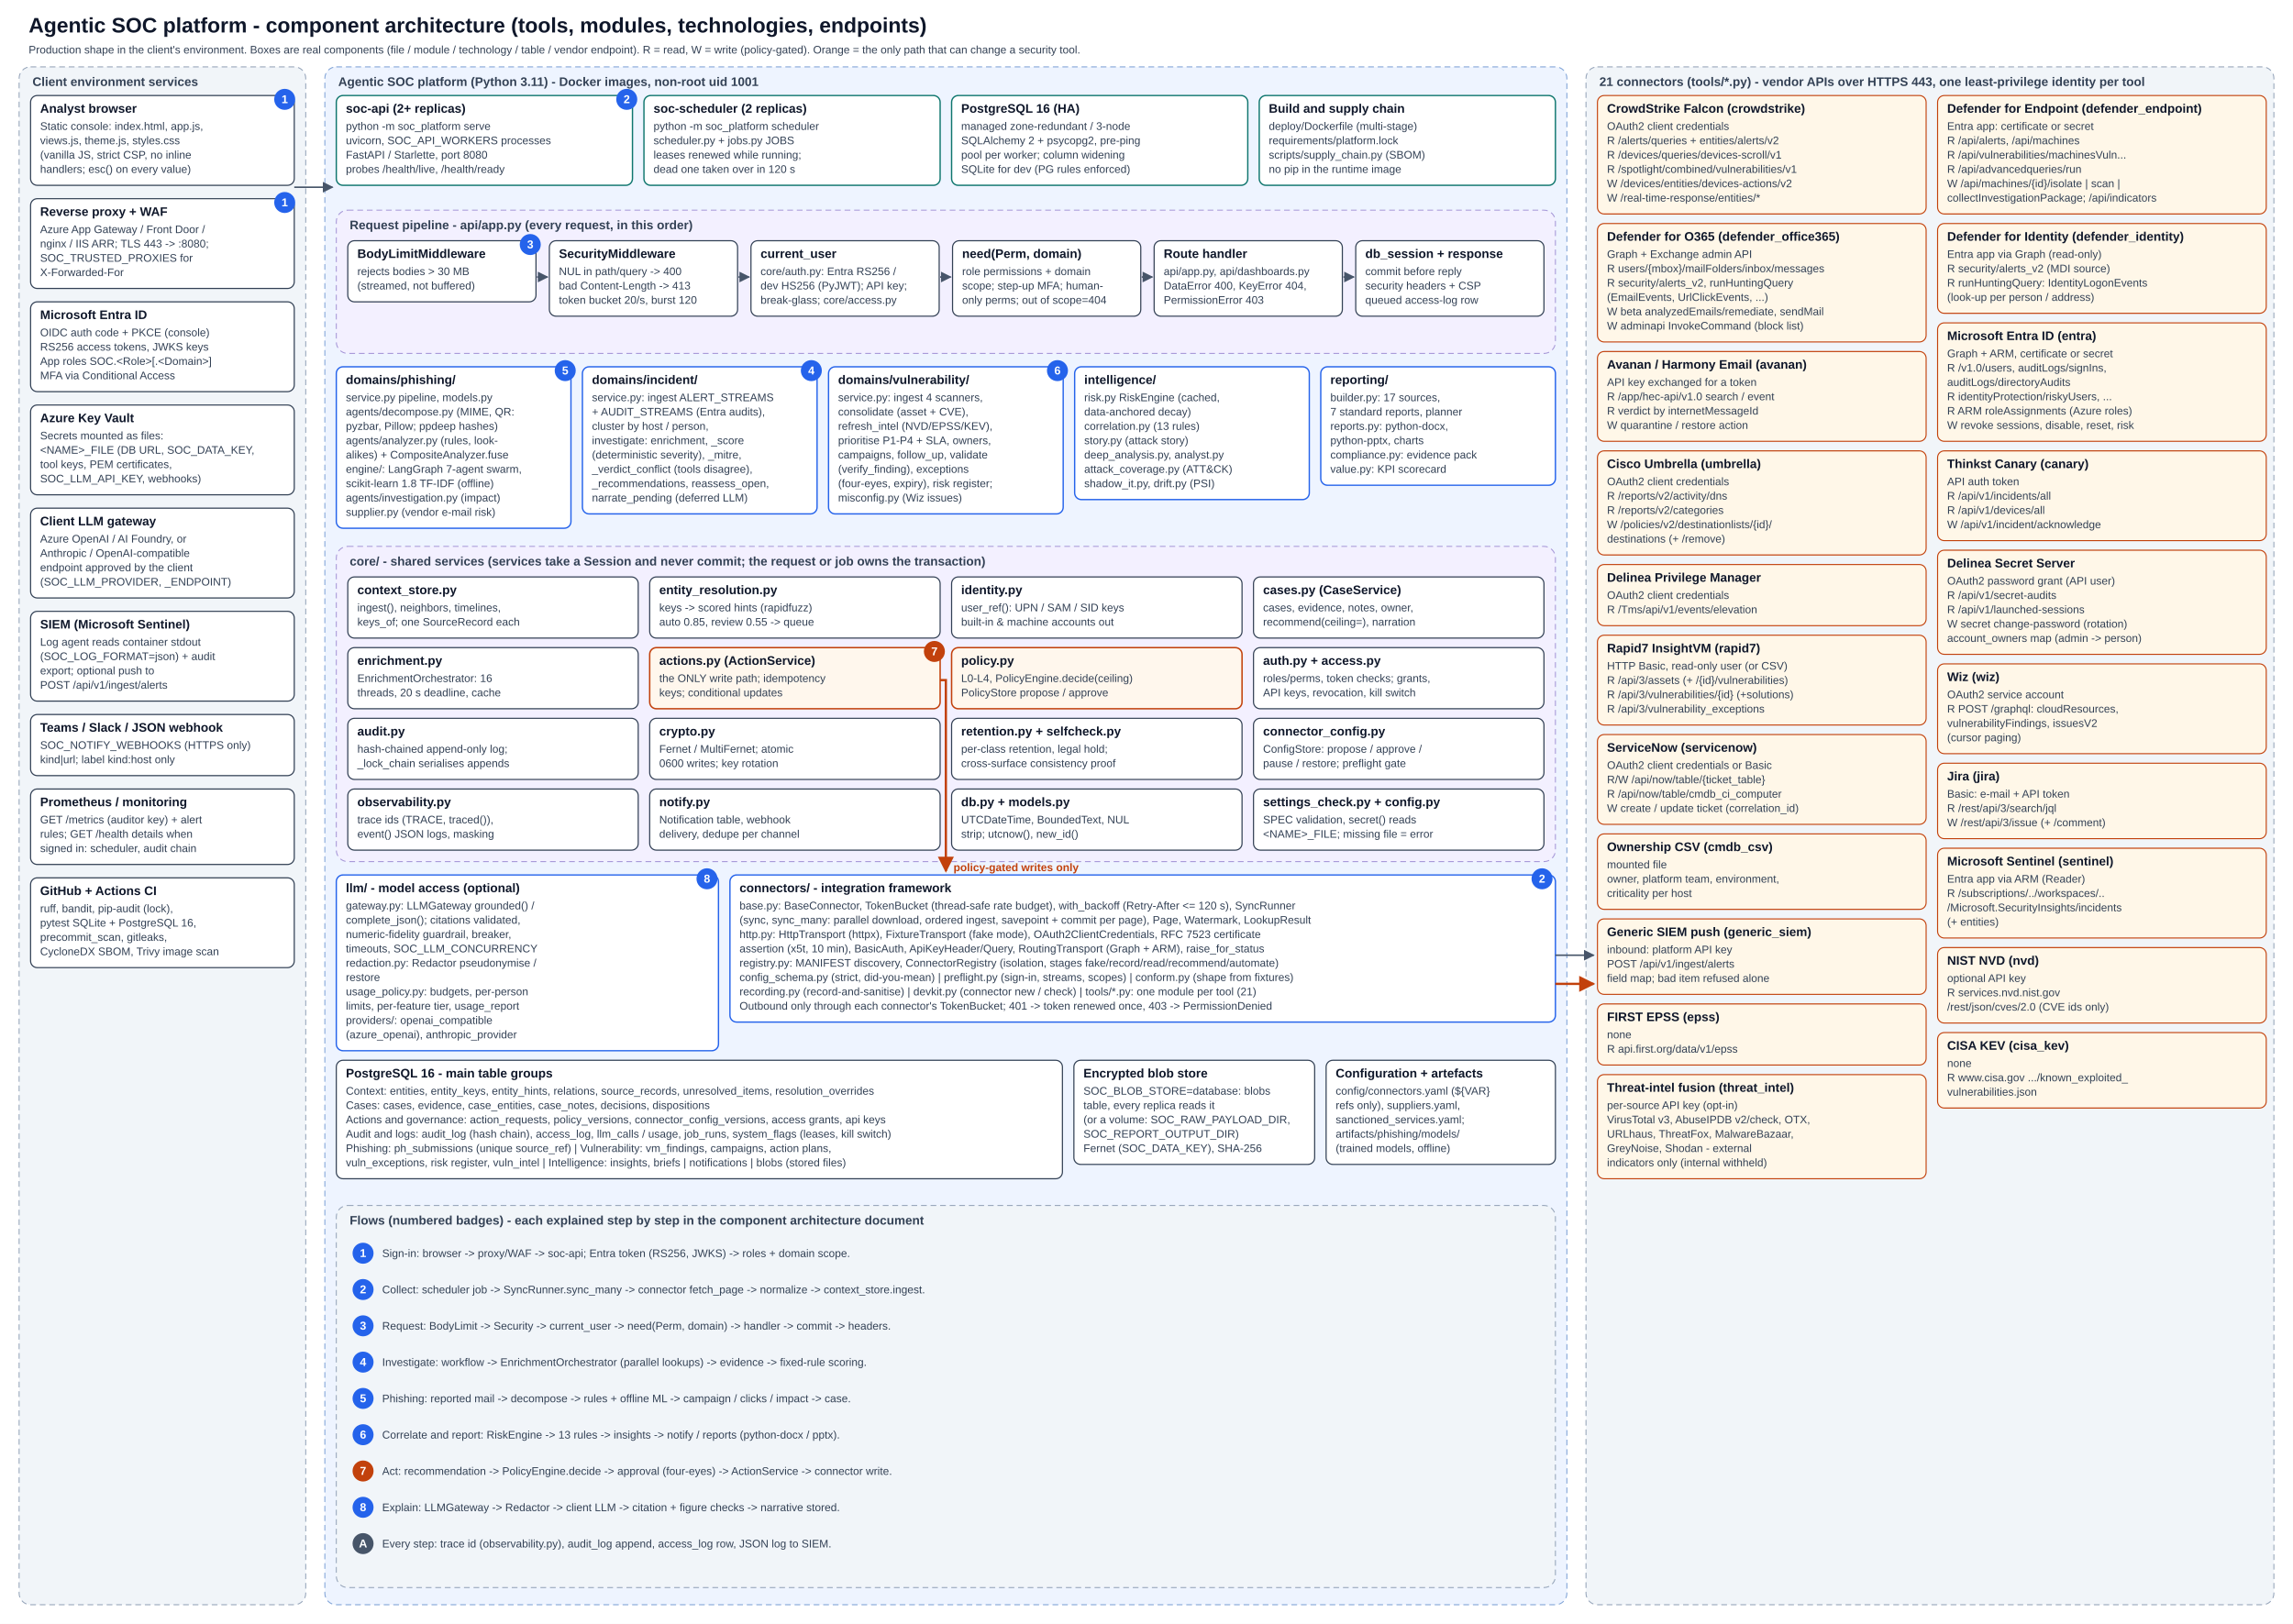
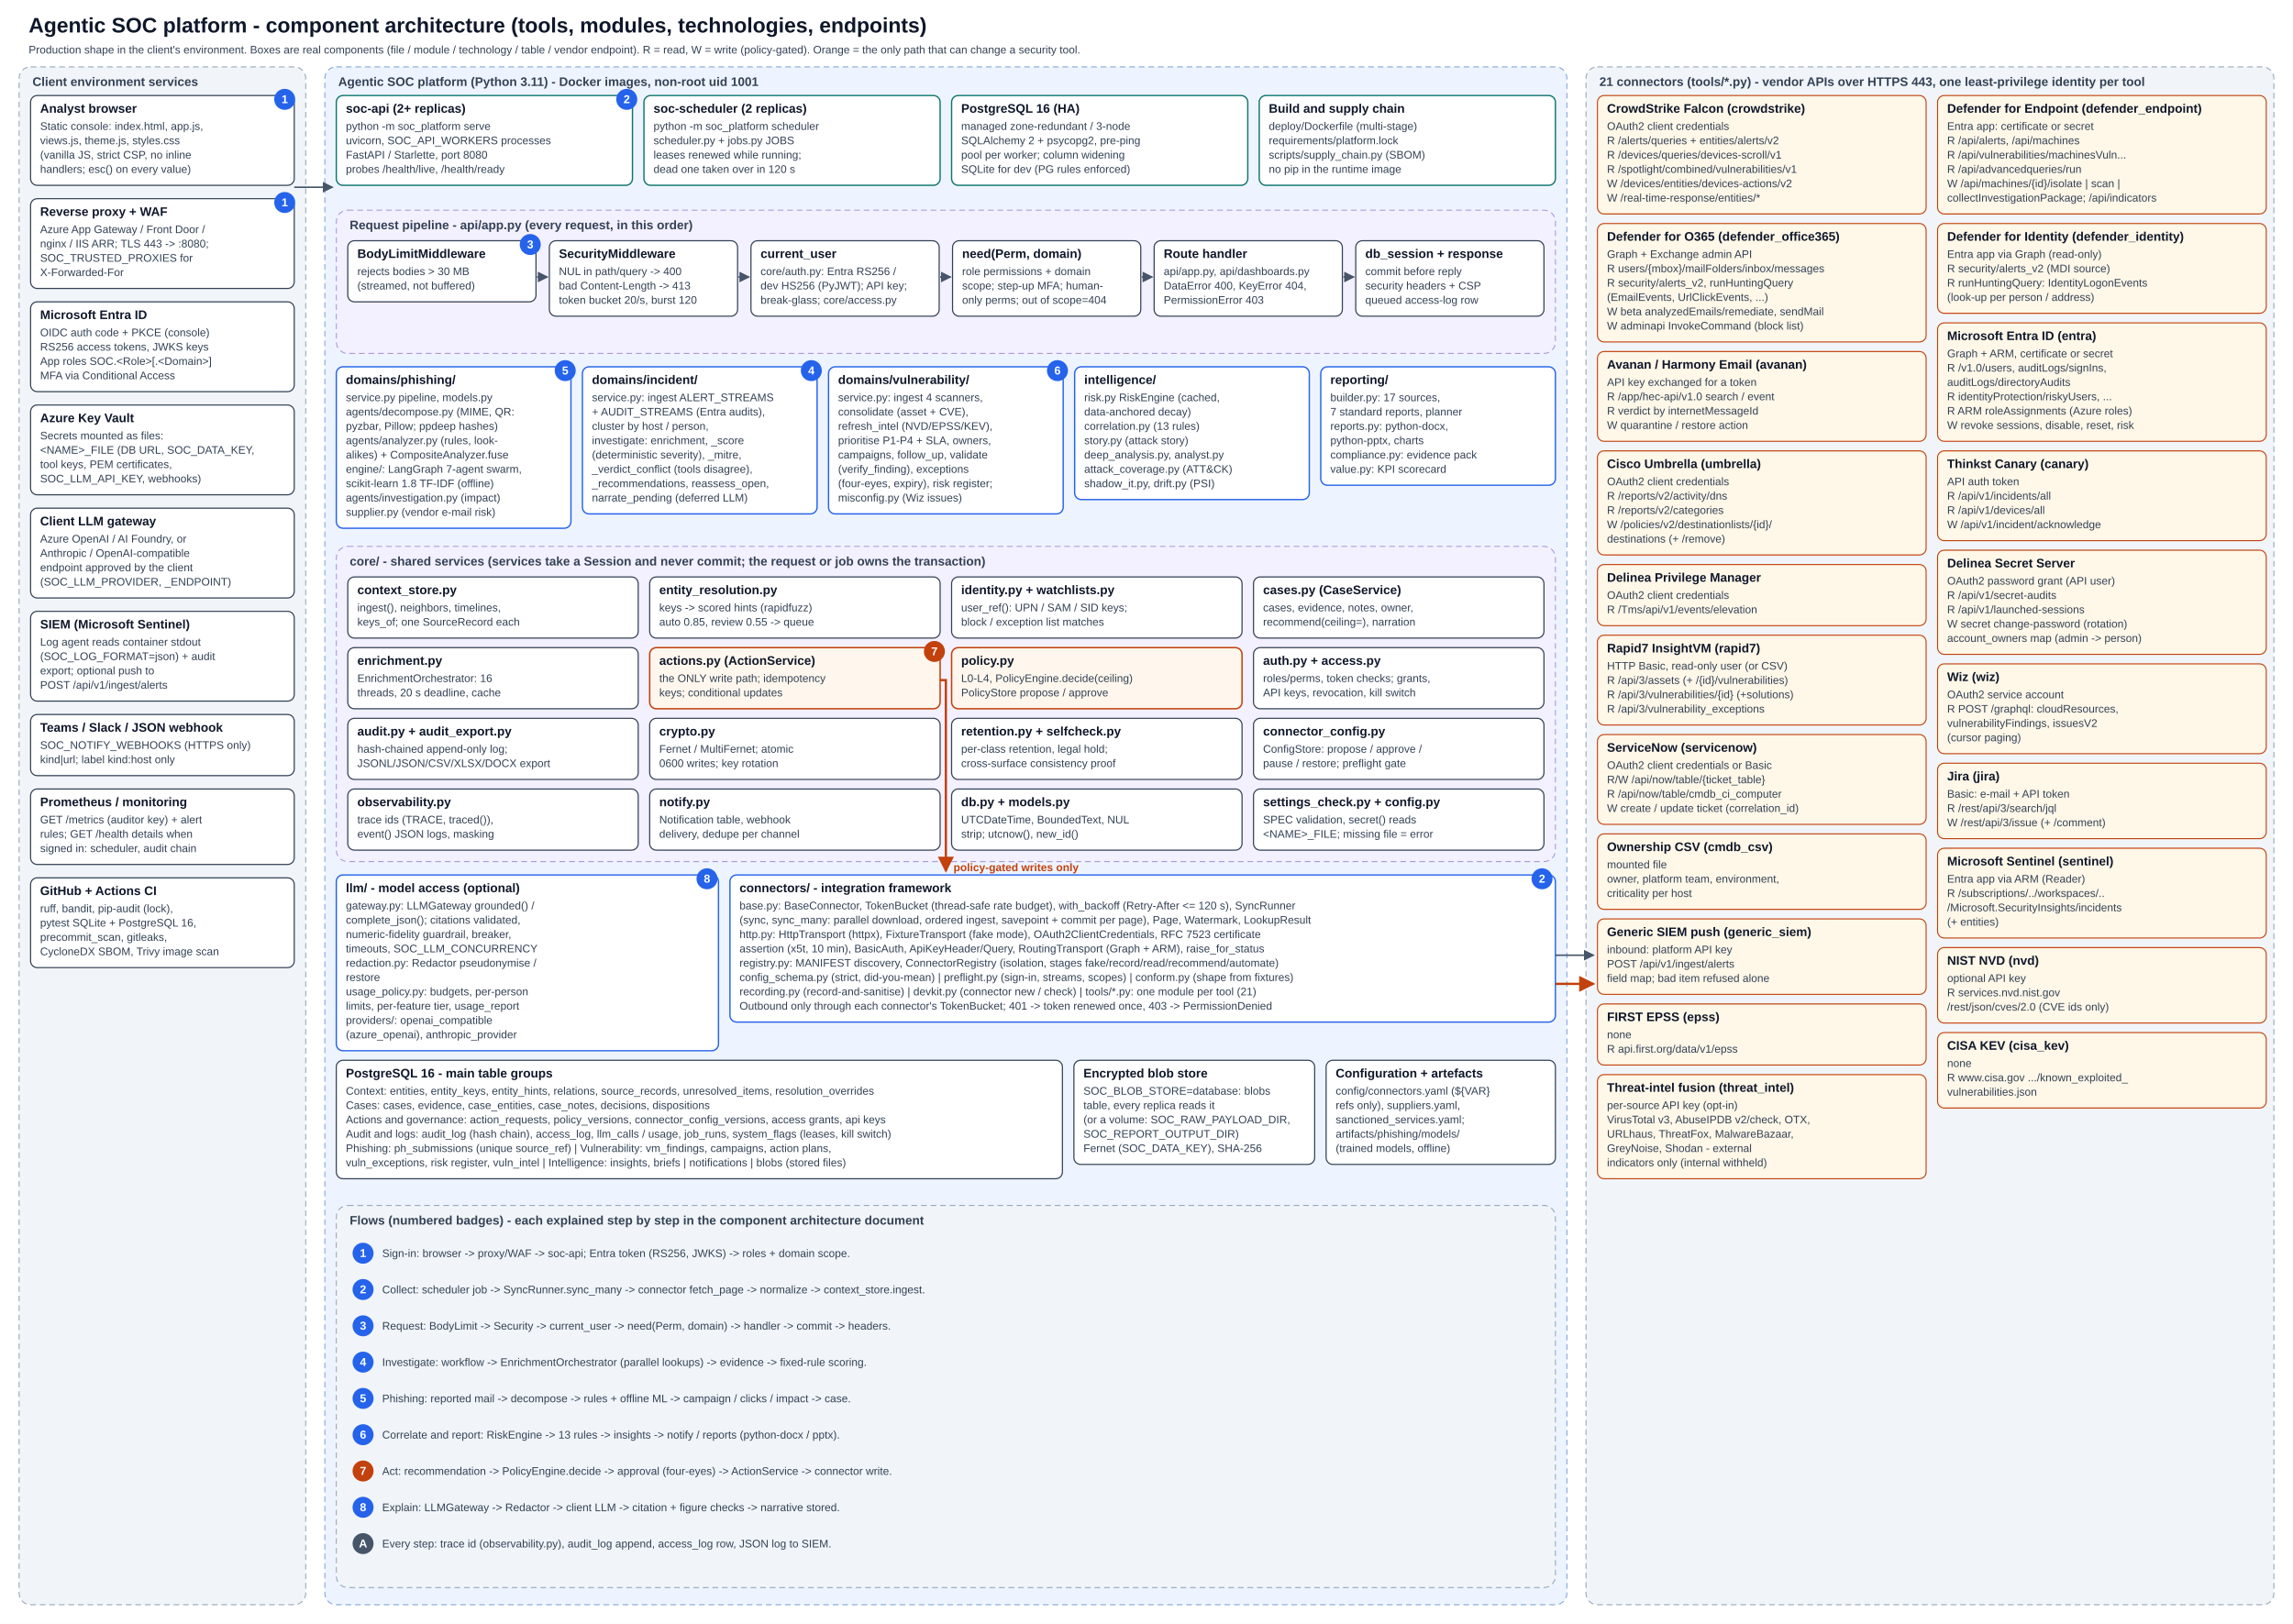
<svg xmlns="http://www.w3.org/2000/svg" viewBox="0 0 2400 1700" font-family="Segoe UI, Arial, sans-serif" font-size="14">
  <defs>
    <marker id="a" viewBox="0 0 10 10" refX="9" refY="5" markerWidth="7" markerHeight="7" orient="auto-start-reverse">
      <path d="M0,0 L10,5 L0,10 z" fill="#475569" />
    </marker>
    <marker id="w" viewBox="0 0 10 10" refX="9" refY="5" markerWidth="7" markerHeight="7" orient="auto-start-reverse">
      <path d="M0,0 L10,5 L0,10 z" fill="#c2410c" />
    </marker>
    <style>
      .zone{fill:#f1f5f9;stroke:#94a3b8;stroke-dasharray:6 4}
      .zoneb{fill:#eef4ff;stroke:#7ea2d6;stroke-dasharray:6 4}
      .zoned{fill:#f3f0ff;stroke:#a495d6;stroke-dasharray:6 4}
      .box{fill:#ffffff;stroke:#334155;stroke-width:1.2}
      .ctr{fill:#ffffff;stroke:#0f766e;stroke-width:1.4}
      .key{fill:#ffffff;stroke:#2563eb;stroke-width:1.4}
      .gov{fill:#fff7ed;stroke:#c2410c;stroke-width:1.5}
      .ext{fill:#fff7e8;stroke:#c2410c;stroke-width:1.1}
      .t{font-weight:600;fill:#0f172a;font-size:13px}
      .s{fill:#334155;font-size:11.5px}
      .m{fill:#334155;font-size:11.5px}
      .z{fill:#334155;font-weight:600;font-size:13px}
      .n{fill:#ffffff;font-weight:700;font-size:12px}
      .h{font-weight:600;fill:#0f172a}
      .line{stroke:#475569;stroke-width:1.6;fill:none;marker-end:url(#a)}
      .none{stroke:none;fill:none}
      .write{stroke:#c2410c;stroke-width:2.4;fill:none;marker-end:url(#w)}
      .lbl{fill:#1e293b;font-size:11.5px;font-weight:600}
      .wl{fill:#c2410c;font-size:11.5px;font-weight:700}
    </style>
  </defs>
  <rect width="2400" height="1700" fill="#ffffff" />
  <text x="30" y="34" class="h" font-size="22">Agentic SOC platform - component architecture (tools, modules, technologies, endpoints)</text>
  <text x="30" y="56" class="s">Production shape in the client's environment. Boxes are real components (file / module / technology / table / vendor endpoint). R = read, W = write (policy-gated). Orange = the only path that can change a security tool.</text>
  <rect x="20" y="70" width="300" height="1610" rx="12" class="zone" />
  <text x="34" y="90" class="z">Client environment services</text>
  <rect x="32" y="100" width="276" height="94" rx="7" class="box" />
  <text x="42" y="118" class="t">Analyst browser</text>
  <text x="42" y="136" class="s">Static console: index.html, app.js,</text>
  <text x="42" y="151" class="s">views.js, theme.js, styles.css</text>
  <text x="42" y="166" class="s">(vanilla JS, strict CSP, no inline</text>
  <text x="42" y="181" class="s">handlers; esc() on every value)</text>
  <rect x="32" y="208" width="276" height="94" rx="7" class="box" />
  <text x="42" y="226" class="t">Reverse proxy + WAF</text>
  <text x="42" y="244" class="s">Azure App Gateway / Front Door /</text>
  <text x="42" y="259" class="s">nginx / IIS ARR; TLS 443 -&gt; :8080;</text>
  <text x="42" y="274" class="s">SOC_TRUSTED_PROXIES for</text>
  <text x="42" y="289" class="s">X-Forwarded-For</text>
  <rect x="32" y="316" width="276" height="94" rx="7" class="box" />
  <text x="42" y="334" class="t">Microsoft Entra ID</text>
  <text x="42" y="352" class="s">OIDC auth code + PKCE (console)</text>
  <text x="42" y="367" class="s">RS256 access tokens, JWKS keys</text>
  <text x="42" y="382" class="s">App roles SOC.&lt;Role&gt;[.&lt;Domain&gt;]</text>
  <text x="42" y="397" class="s">MFA via Conditional Access</text>
  <rect x="32" y="424" width="276" height="94" rx="7" class="box" />
  <text x="42" y="442" class="t">Azure Key Vault</text>
  <text x="42" y="460" class="s">Secrets mounted as files:</text>
  <text x="42" y="475" class="s">&lt;NAME&gt;_FILE (DB URL, SOC_DATA_KEY,</text>
  <text x="42" y="490" class="s">tool keys, PEM certificates,</text>
  <text x="42" y="505" class="s">SOC_LLM_API_KEY, webhooks)</text>
  <rect x="32" y="532" width="276" height="94" rx="7" class="box" />
  <text x="42" y="550" class="t">Client LLM gateway</text>
  <text x="42" y="568" class="s">Azure OpenAI / AI Foundry, or</text>
  <text x="42" y="583" class="s">Anthropic / OpenAI-compatible</text>
  <text x="42" y="598" class="s">endpoint approved by the client</text>
  <text x="42" y="613" class="s">(SOC_LLM_PROVIDER, _ENDPOINT)</text>
  <rect x="32" y="640" width="276" height="94" rx="7" class="box" />
  <text x="42" y="658" class="t">SIEM (Microsoft Sentinel)</text>
  <text x="42" y="676" class="s">Log agent reads container stdout</text>
  <text x="42" y="691" class="s">(SOC_LOG_FORMAT=json) + audit</text>
  <text x="42" y="706" class="s">export; optional push to</text>
  <text x="42" y="721" class="s">POST /api/v1/ingest/alerts</text>
  <rect x="32" y="748" width="276" height="64" rx="7" class="box" />
  <text x="42" y="766" class="t">Teams / Slack / JSON webhook</text>
  <text x="42" y="784" class="s">SOC_NOTIFY_WEBHOOKS (HTTPS only)</text>
  <text x="42" y="799" class="s">kind|url; label kind:host only</text>
  <rect x="32" y="826" width="276" height="79" rx="7" class="box" />
  <text x="42" y="844" class="t">Prometheus / monitoring</text>
  <text x="42" y="862" class="s">GET /metrics (auditor key) + alert</text>
  <text x="42" y="877" class="s">rules; GET /health details when</text>
  <text x="42" y="892" class="s">signed in: scheduler, audit chain</text>
  <rect x="32" y="919" width="276" height="94" rx="7" class="box" />
  <text x="42" y="937" class="t">GitHub + Actions CI</text>
  <text x="42" y="955" class="s">ruff, bandit, pip-audit (lock),</text>
  <text x="42" y="970" class="s">pytest SQLite + PostgreSQL 16,</text>
  <text x="42" y="985" class="s">precommit_scan, gitleaks,</text>
  <text x="42" y="1000" class="s">CycloneDX SBOM, Trivy image scan</text>
  <circle cx="298" cy="104" r="11" fill="#2563eb" />
  <text x="298" y="108" class="n" text-anchor="middle">1</text>
  <circle cx="298" cy="212" r="11" fill="#2563eb" />
  <text x="298" y="216" class="n" text-anchor="middle">1</text>
  <rect x="340" y="70" width="1300" height="1610" rx="12" class="zoneb" />
  <text x="354" y="90" class="z">Agentic SOC platform (Python 3.11) - Docker images, non-root uid 1001</text>
  <rect x="352.0" y="100" width="310.0" height="94" rx="7" class="ctr" />
  <text x="362.0" y="118" class="t">soc-api (2+ replicas)</text>
  <text x="362.0" y="136" class="s">python -m soc_platform serve</text>
  <text x="362.0" y="151" class="s">uvicorn, SOC_API_WORKERS processes</text>
  <text x="362.0" y="166" class="s">FastAPI / Starlette, port 8080</text>
  <text x="362.0" y="181" class="s">probes /health/live, /health/ready</text>
  <rect x="674.0" y="100" width="310.0" height="94" rx="7" class="ctr" />
  <text x="684.0" y="118" class="t">soc-scheduler (2 replicas)</text>
  <text x="684.0" y="136" class="s">python -m soc_platform scheduler</text>
  <text x="684.0" y="151" class="s">scheduler.py + jobs.py JOBS</text>
  <text x="684.0" y="166" class="s">leases renewed while running;</text>
  <text x="684.0" y="181" class="s">dead one taken over in 120 s</text>
  <rect x="996.0" y="100" width="310.0" height="94" rx="7" class="ctr" />
  <text x="1006.0" y="118" class="t">PostgreSQL 16 (HA)</text>
  <text x="1006.0" y="136" class="s">managed zone-redundant / 3-node</text>
  <text x="1006.0" y="151" class="s">SQLAlchemy 2 + psycopg2, pre-ping</text>
  <text x="1006.0" y="166" class="s">pool per worker; column widening</text>
  <text x="1006.0" y="181" class="s">SQLite for dev (PG rules enforced)</text>
  <rect x="1318.0" y="100" width="310.0" height="94" rx="7" class="ctr" />
  <text x="1328.0" y="118" class="t">Build and supply chain</text>
  <text x="1328.0" y="136" class="s">deploy/Dockerfile (multi-stage)</text>
  <text x="1328.0" y="151" class="s">requirements/platform.lock</text>
  <text x="1328.0" y="166" class="s">scripts/supply_chain.py (SBOM)</text>
  <text x="1328.0" y="181" class="s">no pip in the runtime image</text>
  <circle cx="656.0" cy="104" r="11" fill="#2563eb" />
  <text x="656.0" y="108" class="n" text-anchor="middle">2</text>
  <rect x="352" y="220" width="1276" height="150" rx="12" class="zoned" />
  <text x="366" y="240" class="z">Request pipeline - api/app.py (every request, in this order)</text>
  <rect x="364.0" y="252" width="197.0" height="64" rx="7" class="box" />
  <text x="374.0" y="270" class="t">BodyLimitMiddleware</text>
  <text x="374.0" y="288" class="s">rejects bodies &gt; 30 MB</text>
  <text x="374.0" y="303" class="s">(streamed, not buffered)</text>
  <rect x="575.0" y="252" width="197.0" height="79" rx="7" class="box" />
  <text x="585.0" y="270" class="t">SecurityMiddleware</text>
  <text x="585.0" y="288" class="s">NUL in path/query -&gt; 400</text>
  <text x="585.0" y="303" class="s">bad Content-Length -&gt; 413</text>
  <text x="585.0" y="318" class="s">token bucket 20/s, burst 120</text>
  <path d="M562.0 290 H573.0" class="line" />
  <rect x="786.0" y="252" width="197.0" height="79" rx="7" class="box" />
  <text x="796.0" y="270" class="t">current_user</text>
  <text x="796.0" y="288" class="s">core/auth.py: Entra RS256 /</text>
  <text x="796.0" y="303" class="s">dev HS256 (PyJWT); API key;</text>
  <text x="796.0" y="318" class="s">break-glass; core/access.py</text>
  <path d="M773.0 290 H784.0" class="line" />
  <rect x="997.0" y="252" width="197.0" height="79" rx="7" class="box" />
  <text x="1007.0" y="270" class="t">need(Perm, domain)</text>
  <text x="1007.0" y="288" class="s">role permissions + domain</text>
  <text x="1007.0" y="303" class="s">scope; step-up MFA; human-</text>
  <text x="1007.0" y="318" class="s">only perms; out of scope=404</text>
  <path d="M984.0 290 H995.0" class="line" />
  <rect x="1208.0" y="252" width="197.0" height="79" rx="7" class="box" />
  <text x="1218.0" y="270" class="t">Route handler</text>
  <text x="1218.0" y="288" class="s">api/app.py, api/dashboards.py</text>
  <text x="1218.0" y="303" class="s">DataError 400, KeyError 404,</text>
  <text x="1218.0" y="318" class="s">PermissionError 403</text>
  <path d="M1195.0 290 H1206.0" class="line" />
  <rect x="1419.0" y="252" width="197.0" height="79" rx="7" class="box" />
  <text x="1429.0" y="270" class="t">db_session + response</text>
  <text x="1429.0" y="288" class="s">commit before reply</text>
  <text x="1429.0" y="303" class="s">security headers + CSP</text>
  <text x="1429.0" y="318" class="s">queued access-log row</text>
  <path d="M1406.0 290 H1417.0" class="line" />
  <circle cx="555.0" cy="256" r="11" fill="#2563eb" />
  <text x="555.0" y="260" class="n" text-anchor="middle">3</text>
  <rect x="352.0" y="384" width="245.6" height="169" rx="7" class="key" />
  <text x="362.0" y="402" class="t">domains/phishing/</text>
  <text x="362.0" y="420" class="s">service.py pipeline, models.py</text>
  <text x="362.0" y="435" class="s">agents/decompose.py (MIME, QR:</text>
  <text x="362.0" y="450" class="s">pyzbar, Pillow; ppdeep hashes)</text>
  <text x="362.0" y="465" class="s">agents/analyzer.py (rules, look-</text>
  <text x="362.0" y="480" class="s">alikes) + CompositeAnalyzer.fuse</text>
  <text x="362.0" y="495" class="s">engine/: LangGraph 7-agent swarm,</text>
  <text x="362.0" y="510" class="s">scikit-learn 1.8 TF-IDF (offline)</text>
  <text x="362.0" y="525" class="s">agents/investigation.py (impact)</text>
  <text x="362.0" y="540" class="s">supplier.py (vendor e-mail risk)</text>
  <rect x="609.6" y="384" width="245.6" height="154" rx="7" class="key" />
  <text x="619.6" y="402" class="t">domains/incident/</text>
  <text x="619.6" y="420" class="s">service.py: ingest ALERT_STREAMS</text>
  <text x="619.6" y="435" class="s">+ AUDIT_STREAMS (Entra audits),</text>
  <text x="619.6" y="450" class="s">cluster by host / person,</text>
  <text x="619.6" y="465" class="s">investigate: enrichment, _score</text>
  <text x="619.6" y="480" class="s">(deterministic severity), _mitre,</text>
  <text x="619.6" y="495" class="s">_verdict_conflict (tools disagree),</text>
  <text x="619.6" y="510" class="s">_recommendations, reassess_open,</text>
  <text x="619.6" y="525" class="s">narrate_pending (deferred LLM)</text>
  <rect x="867.2" y="384" width="245.6" height="154" rx="7" class="key" />
  <text x="877.2" y="402" class="t">domains/vulnerability/</text>
  <text x="877.2" y="420" class="s">service.py: ingest 4 scanners,</text>
  <text x="877.2" y="435" class="s">consolidate (asset + CVE),</text>
  <text x="877.2" y="450" class="s">refresh_intel (NVD/EPSS/KEV),</text>
  <text x="877.2" y="465" class="s">prioritise P1-P4 + SLA, owners,</text>
  <text x="877.2" y="480" class="s">campaigns, follow_up, validate</text>
  <text x="877.2" y="495" class="s">(verify_finding), exceptions</text>
  <text x="877.2" y="510" class="s">(four-eyes, expiry), risk register;</text>
  <text x="877.2" y="525" class="s">misconfig.py (Wiz issues)</text>
  <rect x="1124.8" y="384" width="245.6" height="139" rx="7" class="key" />
  <text x="1134.8" y="402" class="t">intelligence/</text>
  <text x="1134.8" y="420" class="s">risk.py RiskEngine (cached,</text>
  <text x="1134.8" y="435" class="s">data-anchored decay)</text>
  <text x="1134.8" y="450" class="s">correlation.py (13 rules)</text>
  <text x="1134.8" y="465" class="s">story.py (attack story)</text>
  <text x="1134.8" y="480" class="s">deep_analysis.py, analyst.py</text>
  <text x="1134.8" y="495" class="s">attack_coverage.py (ATT&amp;CK)</text>
  <text x="1134.8" y="510" class="s">shadow_it.py, drift.py (PSI)</text>
  <rect x="1382.4" y="384" width="245.6" height="124" rx="7" class="key" />
  <text x="1392.4" y="402" class="t">reporting/</text>
  <text x="1392.4" y="420" class="s">builder.py: 17 sources,</text>
  <text x="1392.4" y="435" class="s">7 standard reports, planner</text>
  <text x="1392.4" y="450" class="s">reports.py: python-docx,</text>
  <text x="1392.4" y="465" class="s">python-pptx, charts</text>
  <text x="1392.4" y="480" class="s">compliance.py: evidence pack</text>
  <text x="1392.4" y="495" class="s">value.py: KPI scorecard</text>
  <circle cx="591.6" cy="388" r="11" fill="#2563eb" />
  <text x="591.6" y="392" class="n" text-anchor="middle">5</text>
  <circle cx="849.2" cy="388" r="11" fill="#2563eb" />
  <text x="849.2" y="392" class="n" text-anchor="middle">4</text>
  <circle cx="1106.8" cy="388" r="11" fill="#2563eb" />
  <text x="1106.8" y="392" class="n" text-anchor="middle">6</text>
  <rect x="352" y="572" width="1276" height="330" rx="12" class="zoned" />
  <text x="366" y="592" class="z">core/ - shared services (services take a Session and never commit; the request or job owns the transaction)</text>
  <rect x="364.0" y="604" width="304.0" height="64" rx="7" class="box" />
  <text x="374.0" y="622" class="t">context_store.py</text>
  <text x="374.0" y="640" class="s">ingest(), neighbors, timelines,</text>
  <text x="374.0" y="655" class="s">keys_of; one SourceRecord each</text>
  <rect x="680.0" y="604" width="304.0" height="64" rx="7" class="box" />
  <text x="690.0" y="622" class="t">entity_resolution.py</text>
  <text x="690.0" y="640" class="s">keys -&gt; scored hints (rapidfuzz)</text>
  <text x="690.0" y="655" class="s">auto 0.85, review 0.55 -&gt; queue</text>
  <rect x="996.0" y="604" width="304.0" height="64" rx="7" class="box" />
-   <text x="1006.0" y="622" class="t">identity.py</text>
-   <text x="1006.0" y="640" class="s">user_ref(): UPN / SAM / SID keys</text>
-   <text x="1006.0" y="655" class="s">built-in &amp; machine accounts out</text>
+   <text x="1006.0" y="622" class="t">identity.py + watchlists.py</text>
+   <text x="1006.0" y="640" class="s">user_ref(): UPN / SAM / SID keys;</text>
+   <text x="1006.0" y="655" class="s">block / exception list matches</text>
  <rect x="1312.0" y="604" width="304.0" height="64" rx="7" class="box" />
  <text x="1322.0" y="622" class="t">cases.py (CaseService)</text>
  <text x="1322.0" y="640" class="s">cases, evidence, notes, owner,</text>
  <text x="1322.0" y="655" class="s">recommend(ceiling=), narration</text>
  <rect x="364.0" y="678" width="304.0" height="64" rx="7" class="box" />
  <text x="374.0" y="696" class="t">enrichment.py</text>
  <text x="374.0" y="714" class="s">EnrichmentOrchestrator: 16</text>
  <text x="374.0" y="729" class="s">threads, 20 s deadline, cache</text>
  <rect x="680.0" y="678" width="304.0" height="64" rx="7" class="gov" />
  <text x="690.0" y="696" class="t">actions.py (ActionService)</text>
  <text x="690.0" y="714" class="s">the ONLY write path; idempotency</text>
  <text x="690.0" y="729" class="s">keys; conditional updates</text>
  <rect x="996.0" y="678" width="304.0" height="64" rx="7" class="gov" />
  <text x="1006.0" y="696" class="t">policy.py</text>
  <text x="1006.0" y="714" class="s">L0-L4, PolicyEngine.decide(ceiling)</text>
  <text x="1006.0" y="729" class="s">PolicyStore propose / approve</text>
  <rect x="1312.0" y="678" width="304.0" height="64" rx="7" class="box" />
  <text x="1322.0" y="696" class="t">auth.py + access.py</text>
  <text x="1322.0" y="714" class="s">roles/perms, token checks; grants,</text>
  <text x="1322.0" y="729" class="s">API keys, revocation, kill switch</text>
  <rect x="364.0" y="752" width="304.0" height="64" rx="7" class="box" />
-   <text x="374.0" y="770" class="t">audit.py</text>
+   <text x="374.0" y="770" class="t">audit.py + audit_export.py</text>
  <text x="374.0" y="788" class="s">hash-chained append-only log;</text>
-   <text x="374.0" y="803" class="s">_lock_chain serialises appends</text>
+   <text x="374.0" y="803" class="s">JSONL/JSON/CSV/XLSX/DOCX export</text>
  <rect x="680.0" y="752" width="304.0" height="64" rx="7" class="box" />
  <text x="690.0" y="770" class="t">crypto.py</text>
  <text x="690.0" y="788" class="s">Fernet / MultiFernet; atomic</text>
  <text x="690.0" y="803" class="s">0600 writes; key rotation</text>
  <rect x="996.0" y="752" width="304.0" height="64" rx="7" class="box" />
  <text x="1006.0" y="770" class="t">retention.py + selfcheck.py</text>
  <text x="1006.0" y="788" class="s">per-class retention, legal hold;</text>
  <text x="1006.0" y="803" class="s">cross-surface consistency proof</text>
  <rect x="1312.0" y="752" width="304.0" height="64" rx="7" class="box" />
  <text x="1322.0" y="770" class="t">connector_config.py</text>
  <text x="1322.0" y="788" class="s">ConfigStore: propose / approve /</text>
  <text x="1322.0" y="803" class="s">pause / restore; preflight gate</text>
  <rect x="364.0" y="826" width="304.0" height="64" rx="7" class="box" />
  <text x="374.0" y="844" class="t">observability.py</text>
  <text x="374.0" y="862" class="s">trace ids (TRACE, traced()),</text>
  <text x="374.0" y="877" class="s">event() JSON logs, masking</text>
  <rect x="680.0" y="826" width="304.0" height="64" rx="7" class="box" />
  <text x="690.0" y="844" class="t">notify.py</text>
  <text x="690.0" y="862" class="s">Notification table, webhook</text>
  <text x="690.0" y="877" class="s">delivery, dedupe per channel</text>
  <rect x="996.0" y="826" width="304.0" height="64" rx="7" class="box" />
  <text x="1006.0" y="844" class="t">db.py + models.py</text>
  <text x="1006.0" y="862" class="s">UTCDateTime, BoundedText, NUL</text>
  <text x="1006.0" y="877" class="s">strip; utcnow(), new_id()</text>
  <rect x="1312.0" y="826" width="304.0" height="64" rx="7" class="box" />
  <text x="1322.0" y="844" class="t">settings_check.py + config.py</text>
  <text x="1322.0" y="862" class="s">SPEC validation, secret() reads</text>
  <text x="1322.0" y="877" class="s">&lt;NAME&gt;_FILE; missing file = error</text>
  <circle cx="978.0" cy="682" r="11" fill="#c2410c" />
  <text x="978.0" y="686" class="n" text-anchor="middle">7</text>
  <rect x="352" y="916" width="400" height="184" rx="7" class="key" />
  <text x="362" y="934" class="t">llm/ - model access (optional)</text>
  <text x="362" y="952" class="s">gateway.py: LLMGateway grounded() /</text>
  <text x="362" y="967" class="s">complete_json(); citations validated,</text>
  <text x="362" y="982" class="s">numeric-fidelity guardrail, breaker,</text>
  <text x="362" y="997" class="s">timeouts, SOC_LLM_CONCURRENCY</text>
  <text x="362" y="1012" class="s">redaction.py: Redactor pseudonymise /</text>
  <text x="362" y="1027" class="s">restore</text>
  <text x="362" y="1042" class="s">usage_policy.py: budgets, per-person</text>
  <text x="362" y="1057" class="s">limits, per-feature tier, usage_report</text>
  <text x="362" y="1072" class="s">providers/: openai_compatible</text>
  <text x="362" y="1087" class="s">(azure_openai), anthropic_provider</text>
  <circle cx="740" cy="920" r="11" fill="#2563eb" />
  <text x="740" y="924" class="n" text-anchor="middle">8</text>
  <rect x="764" y="916" width="864" height="154" rx="7" class="key" />
  <text x="774" y="934" class="t">connectors/ - integration framework</text>
  <text x="774" y="952" class="s">base.py: BaseConnector, TokenBucket (thread-safe rate budget), with_backoff (Retry-After &lt;= 120 s), SyncRunner</text>
  <text x="774" y="967" class="s">(sync, sync_many: parallel download, ordered ingest, savepoint + commit per page), Page, Watermark, LookupResult</text>
  <text x="774" y="982" class="s">http.py: HttpTransport (httpx), FixtureTransport (fake mode), OAuth2ClientCredentials, RFC 7523 certificate</text>
  <text x="774" y="997" class="s">assertion (x5t, 10 min), BasicAuth, ApiKeyHeader/Query, RoutingTransport (Graph + ARM), raise_for_status</text>
  <text x="774" y="1012" class="s">registry.py: MANIFEST discovery, ConnectorRegistry (isolation, stages fake/record/read/recommend/automate)</text>
  <text x="774" y="1027" class="s">config_schema.py (strict, did-you-mean) | preflight.py (sign-in, streams, scopes) | conform.py (shape from fixtures)</text>
  <text x="774" y="1042" class="s">recording.py (record-and-sanitise) | devkit.py (connector new / check) | tools/*.py: one module per tool (21)</text>
  <text x="774" y="1057" class="s">Outbound only through each connector's TokenBucket; 401 -&gt; token renewed once, 403 -&gt; PermissionDenied</text>
  <circle cx="1614" cy="920" r="11" fill="#2563eb" />
  <text x="1614" y="924" class="n" text-anchor="middle">2</text>
  <rect x="352" y="1110" width="760" height="124" rx="7" class="box" />
  <text x="362" y="1128" class="t">PostgreSQL 16 - main table groups</text>
  <text x="362" y="1146" class="s">Context: entities, entity_keys, entity_hints, relations, source_records, unresolved_items, resolution_overrides</text>
  <text x="362" y="1161" class="s">Cases: cases, evidence, case_entities, case_notes, decisions, dispositions</text>
  <text x="362" y="1176" class="s">Actions and governance: action_requests, policy_versions, connector_config_versions, access grants, api keys</text>
  <text x="362" y="1191" class="s">Audit and logs: audit_log (hash chain), access_log, llm_calls / usage, job_runs, system_flags (leases, kill switch)</text>
  <text x="362" y="1206" class="s">Phishing: ph_submissions (unique source_ref) | Vulnerability: vm_findings, campaigns, action plans,</text>
  <text x="362" y="1221" class="s">vuln_exceptions, risk register, vuln_intel | Intelligence: insights, briefs | notifications | blobs (stored files)</text>
  <rect x="1124" y="1110" width="252" height="109" rx="7" class="box" />
  <text x="1134" y="1128" class="t">Encrypted blob store</text>
  <text x="1134" y="1146" class="s">SOC_BLOB_STORE=database: blobs</text>
  <text x="1134" y="1161" class="s">table, every replica reads it</text>
  <text x="1134" y="1176" class="s">(or a volume: SOC_RAW_PAYLOAD_DIR,</text>
  <text x="1134" y="1191" class="s">SOC_REPORT_OUTPUT_DIR)</text>
  <text x="1134" y="1206" class="s">Fernet (SOC_DATA_KEY), SHA-256</text>
  <rect x="1388" y="1110" width="240" height="109" rx="7" class="box" />
  <text x="1398" y="1128" class="t">Configuration + artefacts</text>
  <text x="1398" y="1146" class="s">config/connectors.yaml (${VAR}</text>
  <text x="1398" y="1161" class="s">refs only), suppliers.yaml,</text>
  <text x="1398" y="1176" class="s">sanctioned_services.yaml;</text>
  <text x="1398" y="1191" class="s">artifacts/phishing/models/</text>
  <text x="1398" y="1206" class="s">(trained models, offline)</text>
  <rect x="352" y="1262" width="1276" height="400" rx="12" class="zone" />
  <text x="366" y="1282" class="z">Flows (numbered badges) - each explained step by step in the component architecture document</text>
  <circle cx="380" cy="1312" r="11" fill="#2563eb" />
  <text x="380" y="1316" class="n" text-anchor="middle">1</text>
  <text x="400" y="1316" class="s">Sign-in: browser -&gt; proxy/WAF -&gt; soc-api; Entra token (RS256, JWKS) -&gt; roles + domain scope.</text>
  <circle cx="380" cy="1350" r="11" fill="#2563eb" />
  <text x="380" y="1354" class="n" text-anchor="middle">2</text>
  <text x="400" y="1354" class="s">Collect: scheduler job -&gt; SyncRunner.sync_many -&gt; connector fetch_page -&gt; normalize -&gt; context_store.ingest.</text>
  <circle cx="380" cy="1388" r="11" fill="#2563eb" />
  <text x="380" y="1392" class="n" text-anchor="middle">3</text>
  <text x="400" y="1392" class="s">Request: BodyLimit -&gt; Security -&gt; current_user -&gt; need(Perm, domain) -&gt; handler -&gt; commit -&gt; headers.</text>
  <circle cx="380" cy="1426" r="11" fill="#2563eb" />
  <text x="380" y="1430" class="n" text-anchor="middle">4</text>
  <text x="400" y="1430" class="s">Investigate: workflow -&gt; EnrichmentOrchestrator (parallel lookups) -&gt; evidence -&gt; fixed-rule scoring.</text>
  <circle cx="380" cy="1464" r="11" fill="#2563eb" />
  <text x="380" y="1468" class="n" text-anchor="middle">5</text>
  <text x="400" y="1468" class="s">Phishing: reported mail -&gt; decompose -&gt; rules + offline ML -&gt; campaign / clicks / impact -&gt; case.</text>
  <circle cx="380" cy="1502" r="11" fill="#2563eb" />
  <text x="380" y="1506" class="n" text-anchor="middle">6</text>
  <text x="400" y="1506" class="s">Correlate and report: RiskEngine -&gt; 13 rules -&gt; insights -&gt; notify / reports (python-docx / pptx).</text>
  <circle cx="380" cy="1540" r="11" fill="#c2410c" />
  <text x="380" y="1544" class="n" text-anchor="middle">7</text>
  <text x="400" y="1544" class="s">Act: recommendation -&gt; PolicyEngine.decide -&gt; approval (four-eyes) -&gt; ActionService -&gt; connector write.</text>
  <circle cx="380" cy="1578" r="11" fill="#2563eb" />
  <text x="380" y="1582" class="n" text-anchor="middle">8</text>
  <text x="400" y="1582" class="s">Explain: LLMGateway -&gt; Redactor -&gt; client LLM -&gt; citation + figure checks -&gt; narrative stored.</text>
  <circle cx="380" cy="1616" r="11" fill="#475569" />
  <text x="380" y="1620" class="n" text-anchor="middle">A</text>
  <text x="400" y="1620" class="s">Every step: trace id (observability.py), audit_log append, access_log row, JSON log to SIEM.</text>
  <rect x="1660" y="70" width="720" height="1610" rx="12" class="zone" />
  <text x="1674" y="90" class="z">21 connectors (tools/*.py) - vendor APIs over HTTPS 443, one least-privilege identity per tool</text>
  <rect x="1672" y="100" width="344" height="124" rx="7" class="ext" />
  <text x="1682" y="118" class="t">CrowdStrike Falcon  (crowdstrike)</text>
  <text x="1682" y="136" class="s">OAuth2 client credentials</text>
  <text x="1682" y="151" class="s">R /alerts/queries + entities/alerts/v2</text>
  <text x="1682" y="166" class="s">R /devices/queries/devices-scroll/v1</text>
  <text x="1682" y="181" class="s">R /spotlight/combined/vulnerabilities/v1</text>
  <text x="1682" y="196" class="s">W /devices/entities/devices-actions/v2</text>
  <text x="1682" y="211" class="s">W /real-time-response/entities/*</text>
  <rect x="2028" y="100" width="344" height="124" rx="7" class="ext" />
  <text x="2038" y="118" class="t">Defender for Endpoint  (defender_endpoint)</text>
  <text x="2038" y="136" class="s">Entra app: certificate or secret</text>
  <text x="2038" y="151" class="s">R /api/alerts, /api/machines</text>
  <text x="2038" y="166" class="s">R /api/vulnerabilities/machinesVuln...</text>
  <text x="2038" y="181" class="s">R /api/advancedqueries/run</text>
  <text x="2038" y="196" class="s">W /api/machines/{id}/isolate | scan |</text>
  <text x="2038" y="211" class="s">  collectInvestigationPackage; /api/indicators</text>
  <rect x="1672" y="234" width="344" height="124" rx="7" class="ext" />
  <text x="1682" y="252" class="t">Defender for O365  (defender_office365)</text>
  <text x="1682" y="270" class="s">Graph + Exchange admin API</text>
  <text x="1682" y="285" class="s">R users/{mbox}/mailFolders/inbox/messages</text>
  <text x="1682" y="300" class="s">R security/alerts_v2, runHuntingQuery</text>
  <text x="1682" y="315" class="s">  (EmailEvents, UrlClickEvents, ...)</text>
  <text x="1682" y="330" class="s">W beta analyzedEmails/remediate, sendMail</text>
  <text x="1682" y="345" class="s">W adminapi InvokeCommand (block list)</text>
  <rect x="2028" y="234" width="344" height="94" rx="7" class="ext" />
  <text x="2038" y="252" class="t">Defender for Identity  (defender_identity)</text>
  <text x="2038" y="270" class="s">Entra app via Graph (read-only)</text>
  <text x="2038" y="285" class="s">R security/alerts_v2 (MDI source)</text>
  <text x="2038" y="300" class="s">R runHuntingQuery: IdentityLogonEvents</text>
  <text x="2038" y="315" class="s">  (look-up per person / address)</text>
  <rect x="2028" y="338" width="344" height="124" rx="7" class="ext" />
  <text x="2038" y="356" class="t">Microsoft Entra ID  (entra)</text>
  <text x="2038" y="374" class="s">Graph + ARM, certificate or secret</text>
  <text x="2038" y="389" class="s">R /v1.0/users, auditLogs/signIns,</text>
  <text x="2038" y="404" class="s">  auditLogs/directoryAudits</text>
  <text x="2038" y="419" class="s">R identityProtection/riskyUsers, ...</text>
  <text x="2038" y="434" class="s">R ARM roleAssignments (Azure roles)</text>
  <text x="2038" y="449" class="s">W revoke sessions, disable, reset, risk</text>
  <rect x="1672" y="368" width="344" height="94" rx="7" class="ext" />
  <text x="1682" y="386" class="t">Avanan / Harmony Email  (avanan)</text>
  <text x="1682" y="404" class="s">API key exchanged for a token</text>
  <text x="1682" y="419" class="s">R /app/hec-api/v1.0 search / event</text>
  <text x="1682" y="434" class="s">R verdict by internetMessageId</text>
  <text x="1682" y="449" class="s">W quarantine / restore action</text>
  <rect x="1672" y="472" width="344" height="109" rx="7" class="ext" />
  <text x="1682" y="490" class="t">Cisco Umbrella  (umbrella)</text>
  <text x="1682" y="508" class="s">OAuth2 client credentials</text>
  <text x="1682" y="523" class="s">R /reports/v2/activity/dns</text>
  <text x="1682" y="538" class="s">R /reports/v2/categories</text>
  <text x="1682" y="553" class="s">W /policies/v2/destinationlists/{id}/</text>
  <text x="1682" y="568" class="s">  destinations (+ /remove)</text>
  <rect x="2028" y="472" width="344" height="94" rx="7" class="ext" />
  <text x="2038" y="490" class="t">Thinkst Canary  (canary)</text>
  <text x="2038" y="508" class="s">API auth token</text>
  <text x="2038" y="523" class="s">R /api/v1/incidents/all</text>
  <text x="2038" y="538" class="s">R /api/v1/devices/all</text>
  <text x="2038" y="553" class="s">W /api/v1/incident/acknowledge</text>
  <rect x="2028" y="576" width="344" height="109" rx="7" class="ext" />
  <text x="2038" y="594" class="t">Delinea Secret Server</text>
  <text x="2038" y="612" class="s">OAuth2 password grant (API user)</text>
  <text x="2038" y="627" class="s">R /api/v1/secret-audits</text>
  <text x="2038" y="642" class="s">R /api/v1/launched-sessions</text>
  <text x="2038" y="657" class="s">W secret change-password (rotation)</text>
  <text x="2038" y="672" class="s">account_owners map (admin -&gt; person)</text>
  <rect x="1672" y="591" width="344" height="64" rx="7" class="ext" />
  <text x="1682" y="609" class="t">Delinea Privilege Manager</text>
  <text x="1682" y="627" class="s">OAuth2 client credentials</text>
  <text x="1682" y="642" class="s">R /Tms/api/v1/events/elevation</text>
  <rect x="1672" y="665" width="344" height="94" rx="7" class="ext" />
  <text x="1682" y="683" class="t">Rapid7 InsightVM  (rapid7)</text>
  <text x="1682" y="701" class="s">HTTP Basic, read-only user (or CSV)</text>
  <text x="1682" y="716" class="s">R /api/3/assets (+ /{id}/vulnerabilities)</text>
  <text x="1682" y="731" class="s">R /api/3/vulnerabilities/{id} (+solutions)</text>
  <text x="1682" y="746" class="s">R /api/3/vulnerability_exceptions</text>
  <rect x="2028" y="695" width="344" height="94" rx="7" class="ext" />
  <text x="2038" y="713" class="t">Wiz  (wiz)</text>
  <text x="2038" y="731" class="s">OAuth2 service account</text>
  <text x="2038" y="746" class="s">R POST /graphql: cloudResources,</text>
  <text x="2038" y="761" class="s">  vulnerabilityFindings, issuesV2</text>
  <text x="2038" y="776" class="s">  (cursor paging)</text>
  <rect x="1672" y="769" width="344" height="94" rx="7" class="ext" />
  <text x="1682" y="787" class="t">ServiceNow  (servicenow)</text>
  <text x="1682" y="805" class="s">OAuth2 client credentials or Basic</text>
  <text x="1682" y="820" class="s">R/W /api/now/table/{ticket_table}</text>
  <text x="1682" y="835" class="s">R /api/now/table/cmdb_ci_computer</text>
  <text x="1682" y="850" class="s">W create / update ticket (correlation_id)</text>
  <rect x="2028" y="799" width="344" height="79" rx="7" class="ext" />
  <text x="2038" y="817" class="t">Jira  (jira)</text>
  <text x="2038" y="835" class="s">Basic: e-mail + API token</text>
  <text x="2038" y="850" class="s">R /rest/api/3/search/jql</text>
  <text x="2038" y="865" class="s">W /rest/api/3/issue (+ /comment)</text>
  <rect x="1672" y="873" width="344" height="79" rx="7" class="ext" />
  <text x="1682" y="891" class="t">Ownership CSV  (cmdb_csv)</text>
  <text x="1682" y="909" class="s">mounted file</text>
  <text x="1682" y="924" class="s">owner, platform team, environment,</text>
  <text x="1682" y="939" class="s">criticality per host</text>
  <rect x="2028" y="888" width="344" height="94" rx="7" class="ext" />
  <text x="2038" y="906" class="t">Microsoft Sentinel  (sentinel)</text>
  <text x="2038" y="924" class="s">Entra app via ARM (Reader)</text>
  <text x="2038" y="939" class="s">R /subscriptions/../workspaces/..</text>
  <text x="2038" y="954" class="s">  /Microsoft.SecurityInsights/incidents</text>
  <text x="2038" y="969" class="s">  (+ entities)</text>
  <rect x="1672" y="962" width="344" height="79" rx="7" class="ext" />
  <text x="1682" y="980" class="t">Generic SIEM push  (generic_siem)</text>
  <text x="1682" y="998" class="s">inbound: platform API key</text>
  <text x="1682" y="1013" class="s">POST /api/v1/ingest/alerts</text>
  <text x="1682" y="1028" class="s">field map; bad item refused alone</text>
  <rect x="2028" y="992" width="344" height="79" rx="7" class="ext" />
  <text x="2038" y="1010" class="t">NIST NVD  (nvd)</text>
  <text x="2038" y="1028" class="s">optional API key</text>
  <text x="2038" y="1043" class="s">R services.nvd.nist.gov</text>
  <text x="2038" y="1058" class="s">  /rest/json/cves/2.0 (CVE ids only)</text>
  <rect x="1672" y="1051" width="344" height="64" rx="7" class="ext" />
  <text x="1682" y="1069" class="t">FIRST EPSS  (epss)</text>
  <text x="1682" y="1087" class="s">none</text>
  <text x="1682" y="1102" class="s">R api.first.org/data/v1/epss</text>
  <rect x="2028" y="1081" width="344" height="79" rx="7" class="ext" />
  <text x="2038" y="1099" class="t">CISA KEV  (cisa_kev)</text>
  <text x="2038" y="1117" class="s">none</text>
  <text x="2038" y="1132" class="s">R www.cisa.gov .../known_exploited_</text>
  <text x="2038" y="1147" class="s">  vulnerabilities.json</text>
  <rect x="1672" y="1125" width="344" height="109" rx="7" class="ext" />
  <text x="1682" y="1143" class="t">Threat-intel fusion  (threat_intel)</text>
  <text x="1682" y="1161" class="s">per-source API key (opt-in)</text>
  <text x="1682" y="1176" class="s">VirusTotal v3, AbuseIPDB v2/check, OTX,</text>
  <text x="1682" y="1191" class="s">URLhaus, ThreatFox, MalwareBazaar,</text>
  <text x="1682" y="1206" class="s">GreyNoise, Shodan - external</text>
  <text x="1682" y="1221" class="s">indicators only (internal withheld)</text>
  <path d="M308 196 H348" class="line" />
  <path d="M1628 1000 H1668" class="line" />
  <path d="M984.0 712 H990.0 V912" class="write" />
  <text x="998.0" y="912" class="wl">policy-gated writes only</text>
  <path d="M1628 1030 H1668" class="write" />
</svg>
